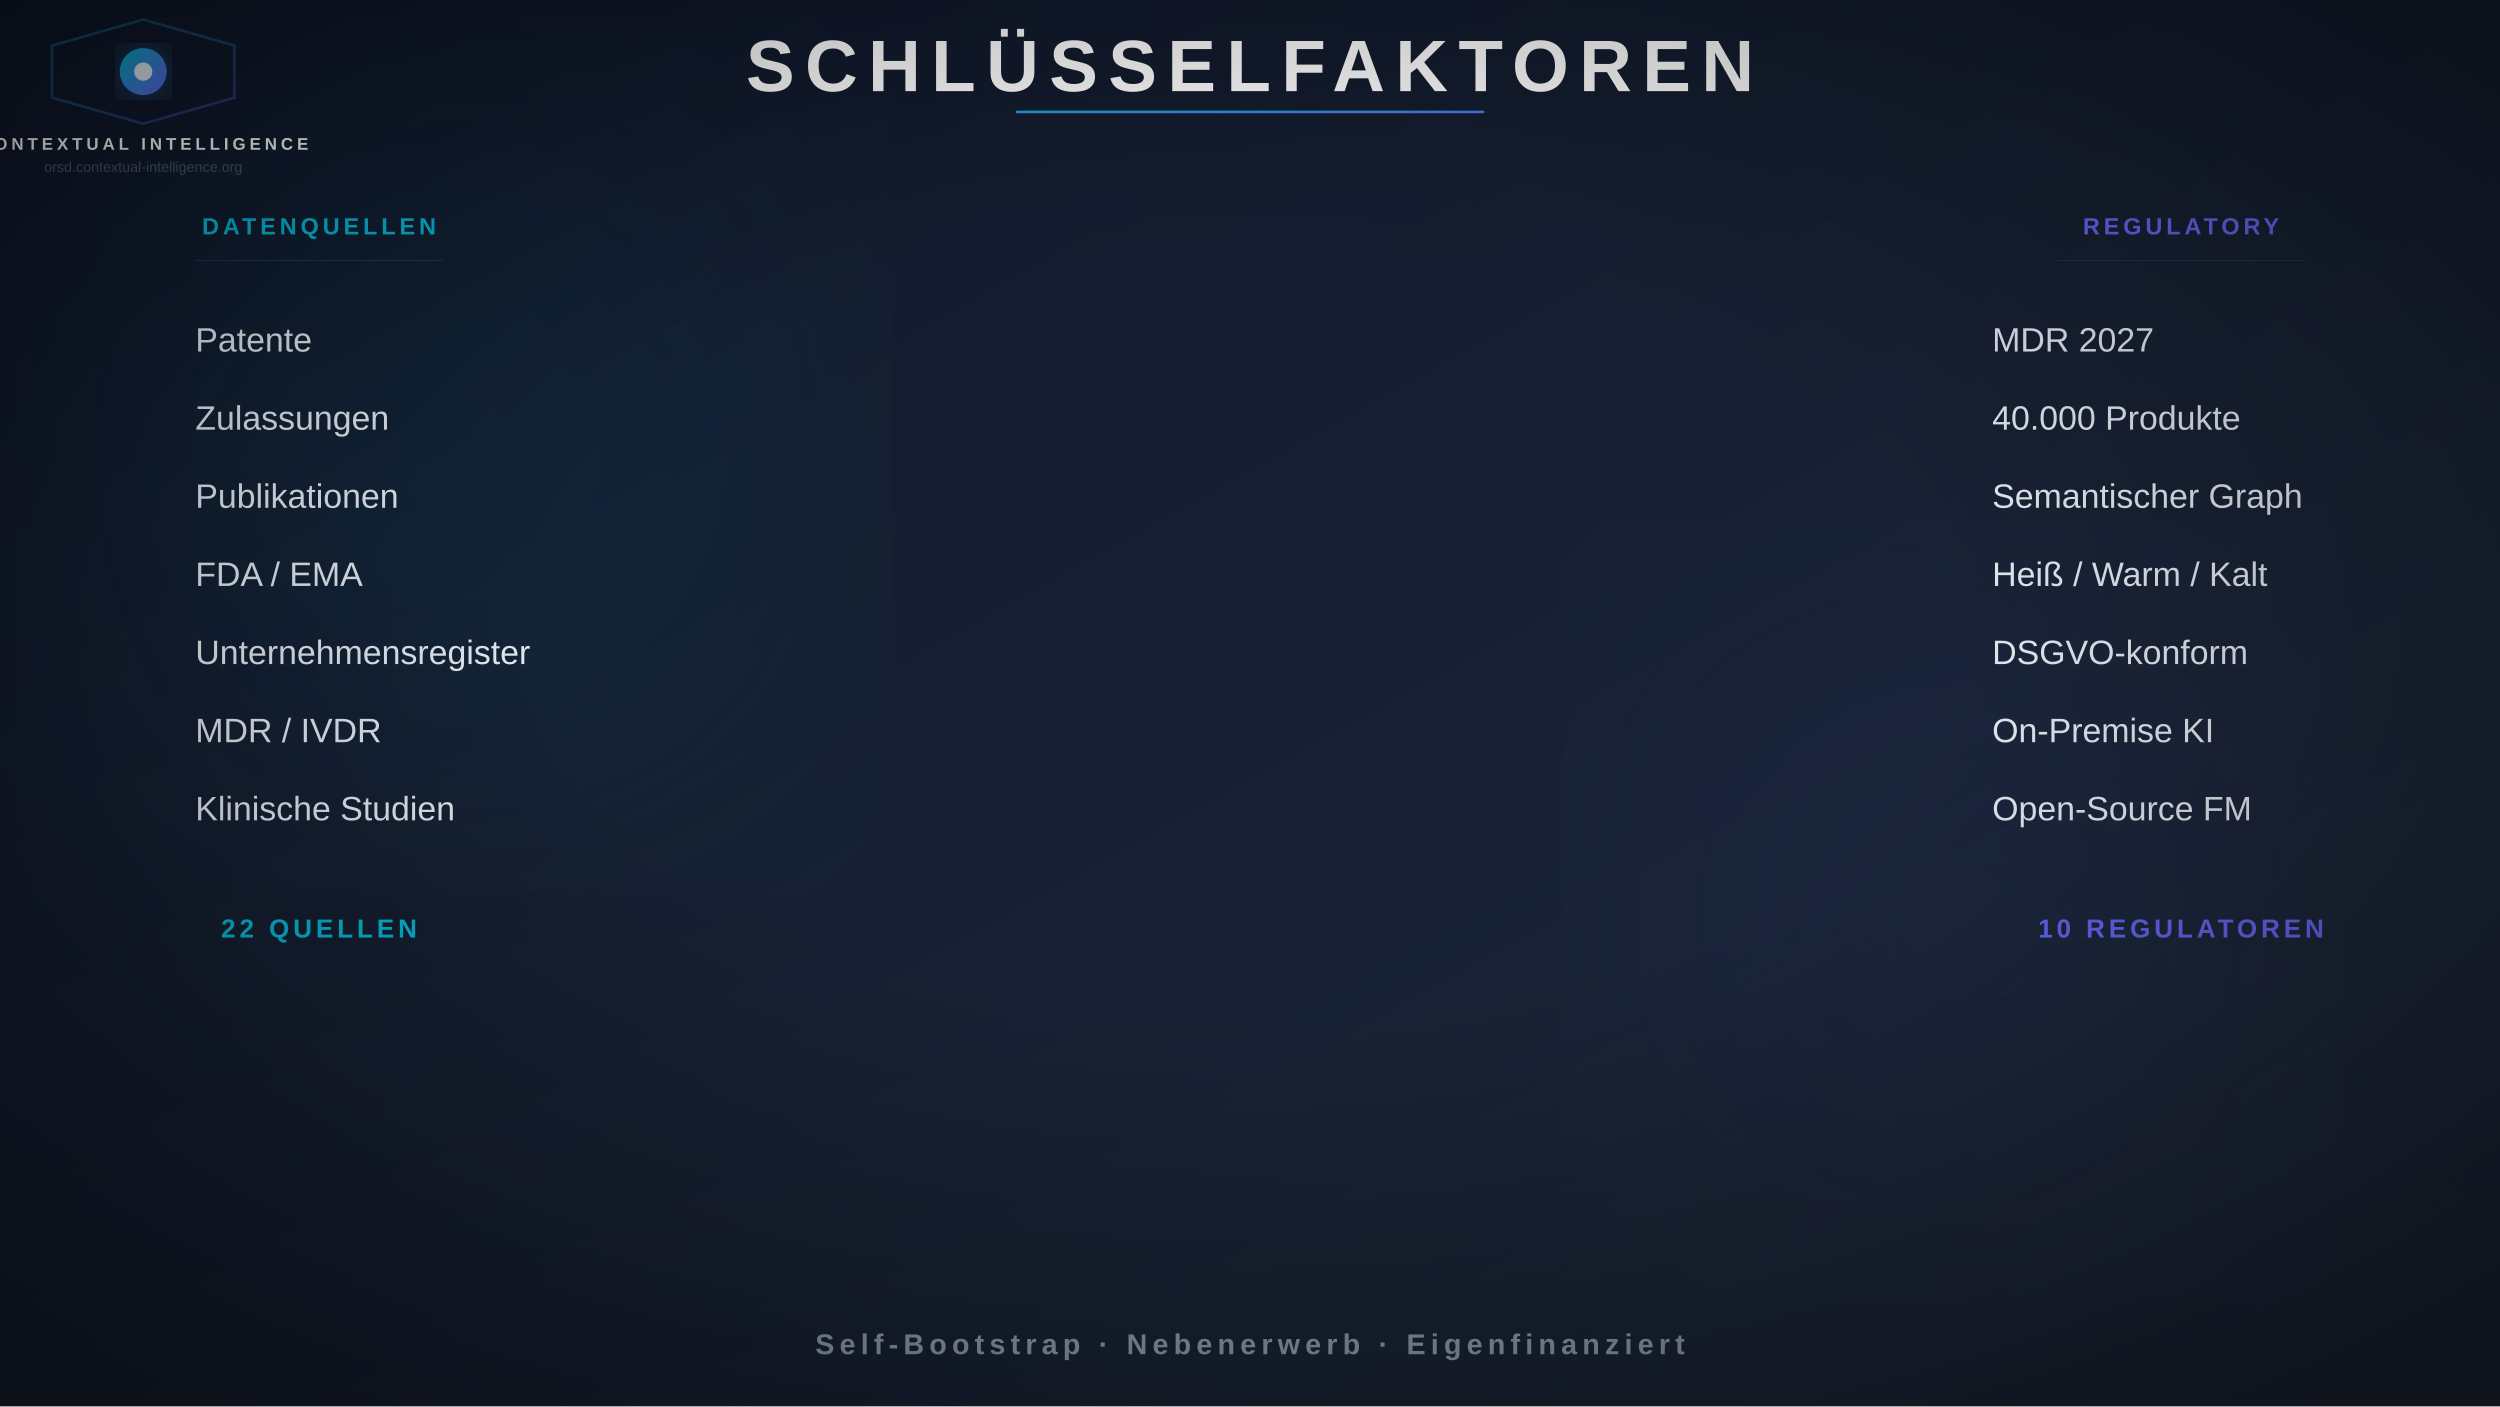
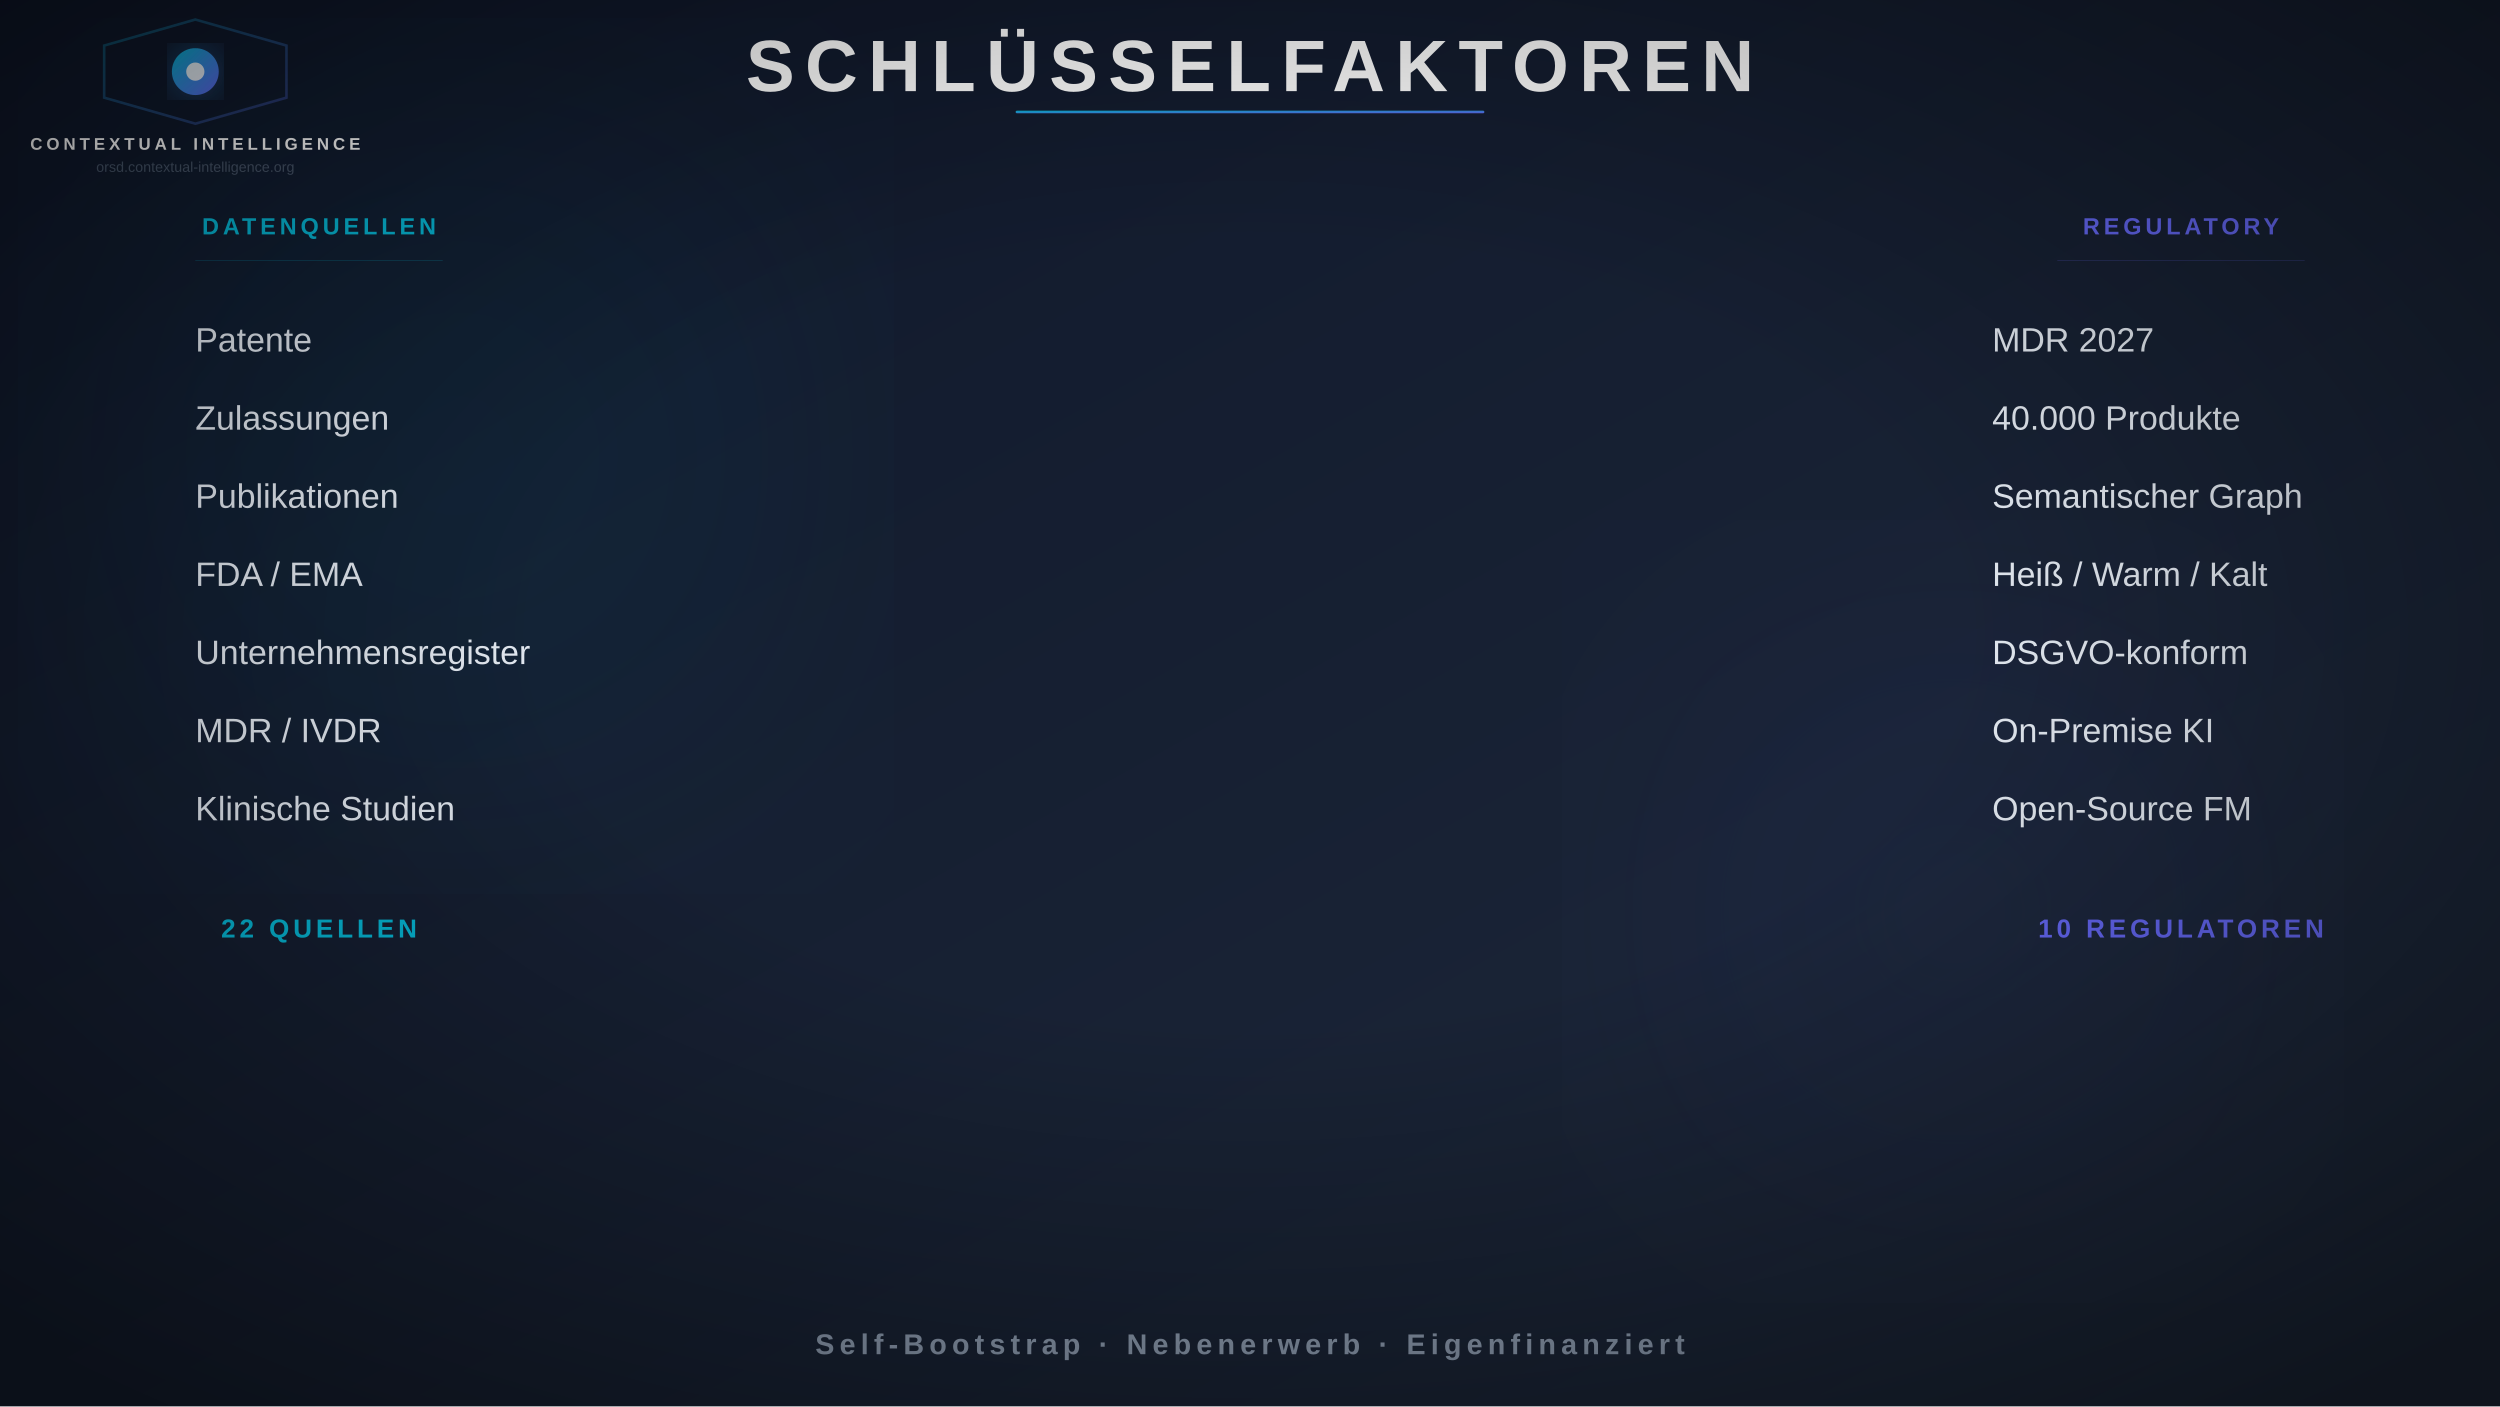
<svg xmlns="http://www.w3.org/2000/svg" viewBox="0 0 1920 1080" width="1920" height="1080">
  <defs>
    <linearGradient id="bg" x1="0%" y1="0%" x2="100%" y2="100%">
      <stop offset="0%" stop-color="#0f172a" />
      <stop offset="100%" stop-color="#1e293b" />
    </linearGradient>
    <linearGradient id="accent" x1="0%" y1="0%" x2="100%" y2="100%">
      <stop offset="0%" stop-color="#06b6d4" />
      <stop offset="100%" stop-color="#6366f1" />
    </linearGradient>
    <filter id="bgBlur">
      <feGaussianBlur stdDeviation="120" />
    </filter>
    <filter id="glow">
      <feGaussianBlur stdDeviation="20" result="b" />
      <feMerge>
        <feMergeNode in="b" />
        <feMergeNode in="SourceGraphic" />
      </feMerge>
    </filter>
    <radialGradient id="vignette" cx="50%" cy="45%" r="70%">
      <stop offset="40%" stop-color="#000" stop-opacity="0" />
      <stop offset="100%" stop-color="#000" stop-opacity="0.5" />
    </radialGradient>
  </defs>
  <rect width="1920" height="1080" fill="url(#bg)" />
  <circle cx="350" cy="350" r="280" fill="#06b6d4" opacity="0.05" filter="url(#bgBlur)" />
  <circle cx="1500" cy="700" r="250" fill="#6366f1" opacity="0.04" filter="url(#bgBlur)" />
-   <g transform="translate(110, 55)">
+   <g transform="translate(150, 55)">
    <polygon points="0,-40 70,-20 70,20 0,40 -70,20 -70,-20" fill="none" stroke="url(#accent)" stroke-width="2" opacity="0.35" />
    <circle cx="0" cy="0" r="18" fill="url(#accent)" filter="url(#glow)" />
    <circle cx="0" cy="0" r="7" fill="#ffffff" opacity="0.9" />
  </g>
-   <text x="110" y="115" font-family="'Segoe UI','Helvetica Neue',Arial,sans-serif" font-size="13" font-weight="700" fill="#ffffff" letter-spacing="3" text-anchor="middle">CONTEXTUAL INTELLIGENCE</text>
-   <text x="110" y="132" font-family="'Segoe UI',Arial,sans-serif" font-size="11" fill="#475569" text-anchor="middle">orsd.contextual-intelligence.org</text>
+   <text x="150" y="115" font-family="'Segoe UI','Helvetica Neue',Arial,sans-serif" font-size="13" font-weight="700" fill="#ffffff" letter-spacing="3" text-anchor="middle">CONTEXTUAL INTELLIGENCE</text>
+   <text x="150" y="132" font-family="'Segoe UI',Arial,sans-serif" font-size="11" fill="#475569" text-anchor="middle">orsd.contextual-intelligence.org</text>
  <text x="960" y="70" font-family="'Segoe UI','Helvetica Neue',Arial,sans-serif" font-size="56" font-weight="700" fill="#ffffff" letter-spacing="8" text-anchor="middle">SCHLÜSSELFAKTOREN</text>
  <rect x="780" y="85" width="360" height="2" fill="url(#accent)" rx="1" />
  <line x1="420" y1="120" x2="420" y2="1000" stroke="url(#accent)" stroke-width="1" opacity="0.08" />
  <line x1="1500" y1="120" x2="1500" y2="1000" stroke="url(#accent)" stroke-width="1" opacity="0.08" />
  <text x="245" y="180" font-family="'Segoe UI',Arial,sans-serif" font-size="18" font-weight="700" fill="#06b6d4" letter-spacing="3" text-anchor="middle">DATENQUELLEN</text>
  <line x1="150" y1="200" x2="340" y2="200" stroke="#06b6d4" stroke-width="0.5" opacity="0.3" />
  <text x="150" y="270" font-family="'Segoe UI',Arial,sans-serif" font-size="26" fill="#e2e8f0">Patente</text>
  <text x="150" y="330" font-family="'Segoe UI',Arial,sans-serif" font-size="26" fill="#e2e8f0">Zulassungen</text>
  <text x="150" y="390" font-family="'Segoe UI',Arial,sans-serif" font-size="26" fill="#e2e8f0">Publikationen</text>
  <text x="150" y="450" font-family="'Segoe UI',Arial,sans-serif" font-size="26" fill="#e2e8f0">FDA / EMA</text>
  <text x="150" y="510" font-family="'Segoe UI',Arial,sans-serif" font-size="26" fill="#e2e8f0">Unternehmensregister</text>
  <text x="150" y="570" font-family="'Segoe UI',Arial,sans-serif" font-size="26" fill="#e2e8f0">MDR / IVDR</text>
  <text x="150" y="630" font-family="'Segoe UI',Arial,sans-serif" font-size="26" fill="#e2e8f0">Klinische Studien</text>
  <text x="245" y="720" font-family="'Segoe UI',Arial,sans-serif" font-size="20" font-weight="700" fill="#06b6d4" letter-spacing="3" text-anchor="middle">22 QUELLEN</text>
  <text x="1675" y="180" font-family="'Segoe UI',Arial,sans-serif" font-size="18" font-weight="700" fill="#6366f1" letter-spacing="3" text-anchor="middle">REGULATORY</text>
  <line x1="1580" y1="200" x2="1770" y2="200" stroke="#6366f1" stroke-width="0.5" opacity="0.3" />
  <text x="1530" y="270" font-family="'Segoe UI',Arial,sans-serif" font-size="26" fill="#e2e8f0">MDR 2027</text>
  <text x="1530" y="330" font-family="'Segoe UI',Arial,sans-serif" font-size="26" fill="#e2e8f0">40.000 Produkte</text>
  <text x="1530" y="390" font-family="'Segoe UI',Arial,sans-serif" font-size="26" fill="#e2e8f0">Semantischer Graph</text>
  <text x="1530" y="450" font-family="'Segoe UI',Arial,sans-serif" font-size="26" fill="#e2e8f0">Heiß / Warm / Kalt</text>
  <text x="1530" y="510" font-family="'Segoe UI',Arial,sans-serif" font-size="26" fill="#e2e8f0">DSGVO-konform</text>
  <text x="1530" y="570" font-family="'Segoe UI',Arial,sans-serif" font-size="26" fill="#e2e8f0">On-Premise KI</text>
  <text x="1530" y="630" font-family="'Segoe UI',Arial,sans-serif" font-size="26" fill="#e2e8f0">Open-Source FM</text>
  <text x="1675" y="720" font-family="'Segoe UI',Arial,sans-serif" font-size="20" font-weight="700" fill="#6366f1" letter-spacing="3" text-anchor="middle">10 REGULATOREN</text>
  <text x="960" y="1040" font-family="'Segoe UI','Helvetica Neue',Arial,sans-serif" font-size="22" font-weight="600" fill="#94a3b8" text-anchor="middle" letter-spacing="4">Self-Bootstrap · Nebenerwerb · Eigenfinanziert</text>
  <rect width="1920" height="1080" fill="url(#vignette)" pointer-events="none" />
</svg>
